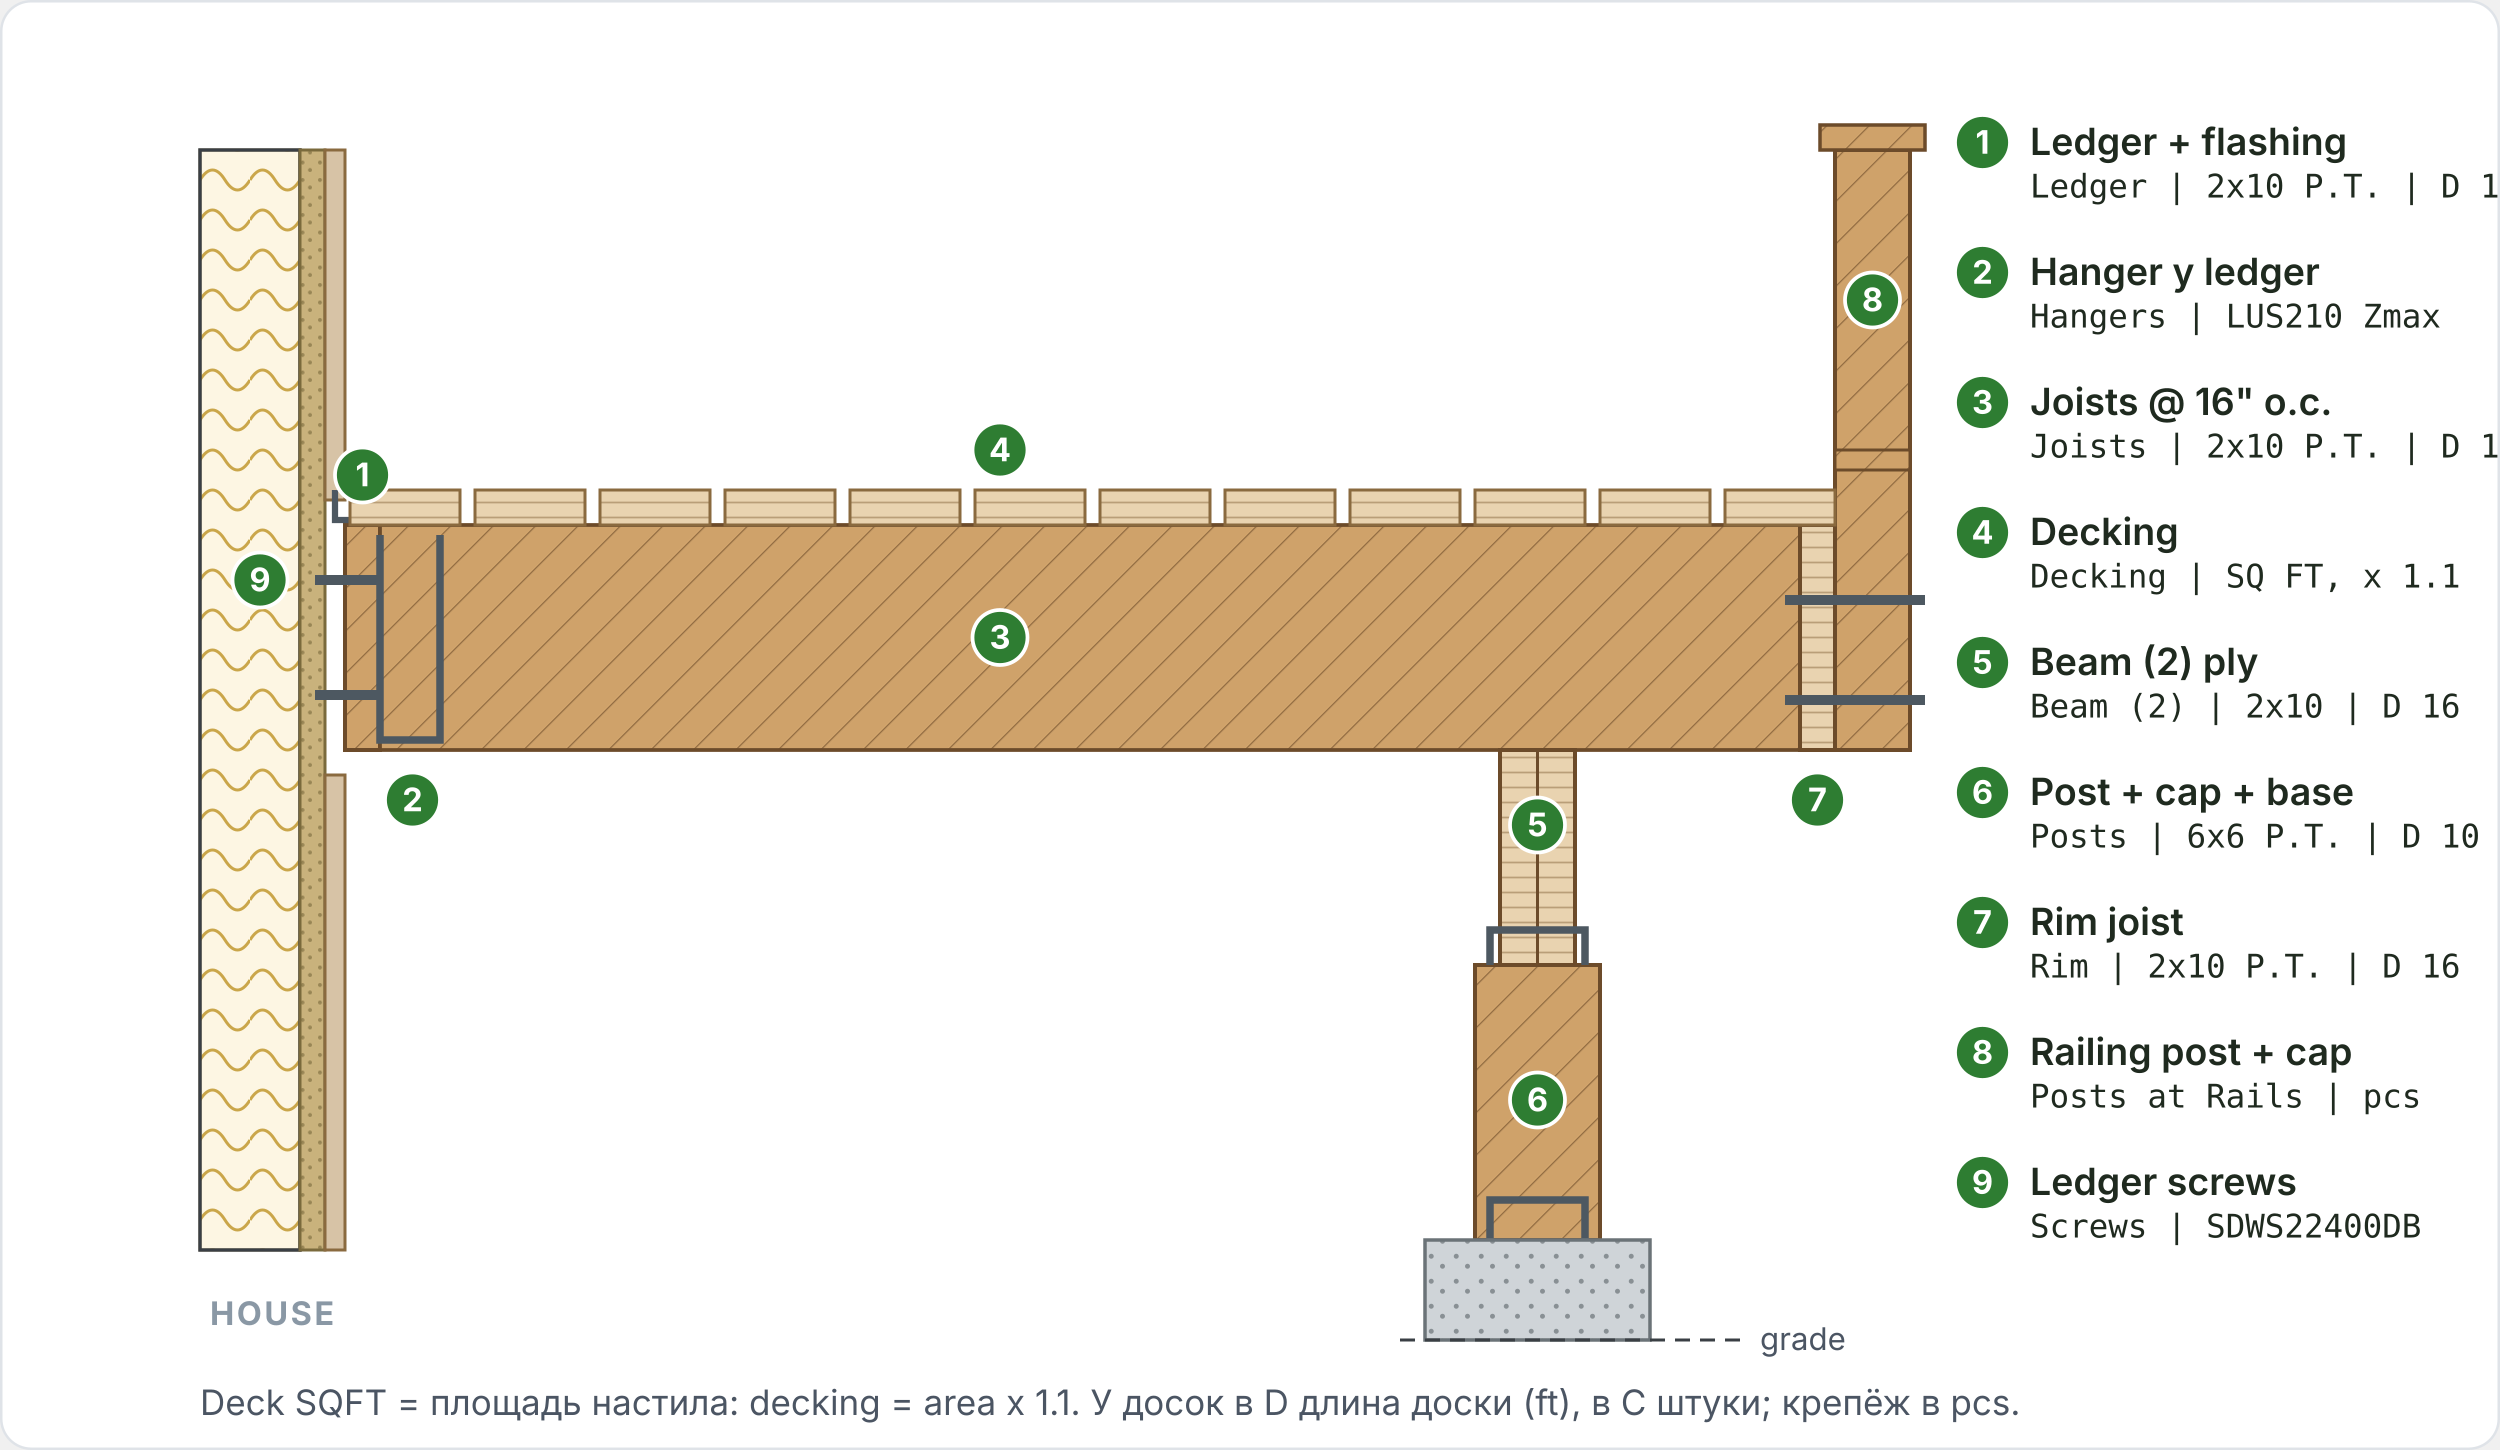
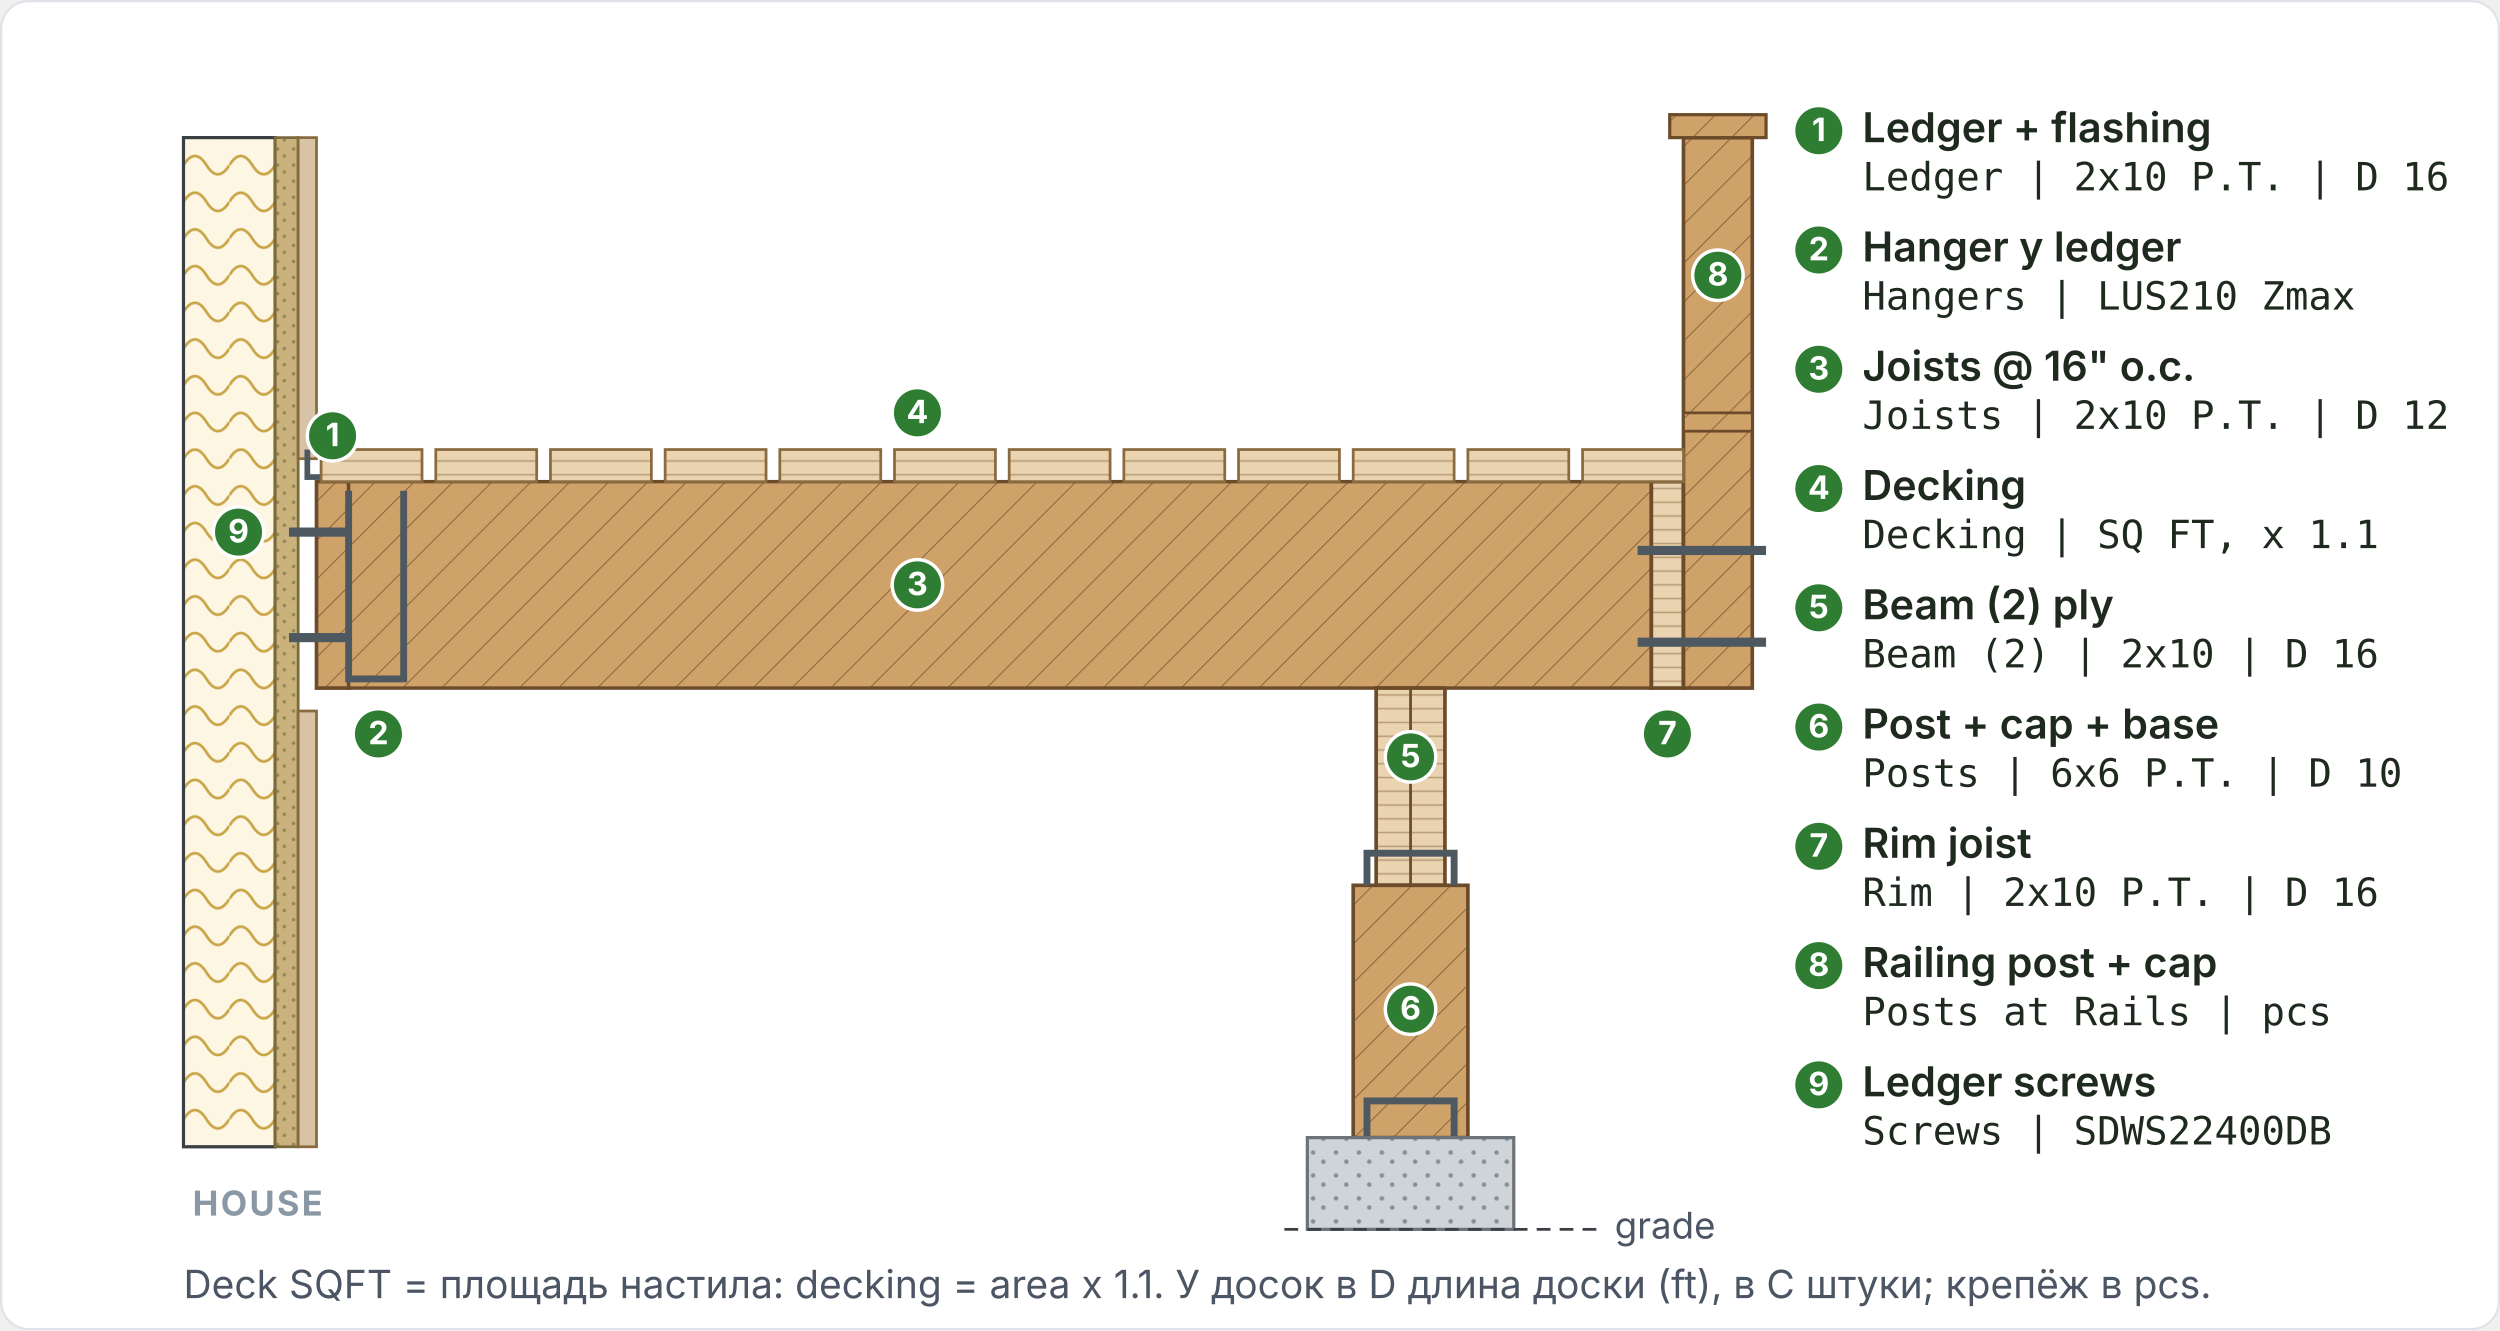
- <svg xmlns="http://www.w3.org/2000/svg" viewBox="0 0 1000 580" role="img" aria-labelledby="t d">
+ <svg xmlns="http://www.w3.org/2000/svg" viewBox="0 0 1090 580" role="img" aria-labelledby="t d">
  <defs>
    <marker id="arr" markerWidth="10" markerHeight="10" refX="9" refY="5" orient="auto" markerUnits="userSpaceOnUse">
      <path d="M0,1 L0,9 L10,5 z" fill="#2e7d32" />
    </marker>
    <marker id="arrInk" markerWidth="10" markerHeight="10" refX="9" refY="5" orient="auto" markerUnits="userSpaceOnUse">
      <path d="M0,1 L0,9 L10,5 z" fill="#3a3f44" />
    </marker>
    <marker id="arrRed" markerWidth="10" markerHeight="10" refX="9" refY="5" orient="auto" markerUnits="userSpaceOnUse">
      <path d="M0,1 L0,9 L10,5 z" fill="#c62828" />
    </marker>
    <marker id="dot" markerWidth="8" markerHeight="8" refX="4" refY="4" markerUnits="userSpaceOnUse">
      <circle cx="4" cy="4" r="3" fill="#2e7d32" />
    </marker>
    <marker id="tick" markerWidth="8" markerHeight="8" refX="4" refY="4" orient="auto" markerUnits="userSpaceOnUse">
      <path d="M4,0 L4,8" stroke="#3a3f44" stroke-width="1.4" />
    </marker>
    <pattern id="wood" width="12" height="12" patternUnits="userSpaceOnUse" patternTransform="rotate(45)">
      <rect width="12" height="12" fill="#e9d3b0" />
      <line x1="0" y1="0" x2="0" y2="12" stroke="#8a6a3f" stroke-width="0.9" opacity="0.55" />
    </pattern>
    <pattern id="pt" width="12" height="12" patternUnits="userSpaceOnUse" patternTransform="rotate(45)">
      <rect width="12" height="12" fill="#cfa26a" />
      <line x1="0" y1="0" x2="0" y2="12" stroke="#6c4b2a" stroke-width="1" opacity="0.6" />
    </pattern>
    <pattern id="conc" width="10" height="10" patternUnits="userSpaceOnUse">
      <rect width="10" height="10" fill="#cfd4d8" />
      <circle cx="2.5" cy="2.5" r="1" fill="#6b7378" opacity="0.7" />
      <circle cx="7" cy="6.5" r="1" fill="#6b7378" opacity="0.7" />
    </pattern>
    <pattern id="sheath" width="7" height="7" patternUnits="userSpaceOnUse">
      <rect width="7" height="7" fill="#c9b27c" />
      <circle cx="2" cy="2" r="0.8" fill="#7a6a3c" opacity="0.6" />
      <circle cx="5" cy="5" r="0.8" fill="#7a6a3c" opacity="0.6" />
    </pattern>
    <pattern id="batt" width="20" height="16" patternUnits="userSpaceOnUse">
      <rect width="20" height="16" fill="#fdf6e3" />
      <path d="M0,8 Q5,0 10,8 T20,8" fill="none" stroke="#caa64a" stroke-width="1.2" />
    </pattern>
    <pattern id="rigid" width="8" height="8" patternUnits="userSpaceOnUse">
      <rect width="8" height="8" fill="#fbe9c6" />
      <path d="M0,8 L8,0" stroke="#d9a441" stroke-width="0.8" />
    </pattern>
    <pattern id="cmu" width="40" height="20" patternUnits="userSpaceOnUse">
      <rect width="40" height="20" fill="#cfd4d8" />
      <path d="M0,10 H40 M20,0 V10 M0,10 V20 M40,10 V20" stroke="#6b7378" stroke-width="1" fill="none" />
    </pattern>
    <pattern id="gyp" width="6" height="6" patternUnits="userSpaceOnUse">
      <rect width="6" height="6" fill="#eef0f2" />
    </pattern>
    <pattern id="endgrain" width="6" height="6" patternUnits="userSpaceOnUse">
      <rect width="6" height="6" fill="#e9d3b0" />
      <path d="M0,3 H6" stroke="#8a6a3f" stroke-width="0.7" opacity="0.5" />
    </pattern>
    <pattern id="hatchRed" width="8" height="8" patternUnits="userSpaceOnUse" patternTransform="rotate(45)">
      <rect width="8" height="8" fill="#fff" />
      <line x1="0" y1="0" x2="0" y2="8" stroke="#c62828" stroke-width="1.2" opacity="0.6" />
    </pattern>
    <pattern id="hatchGrey" width="8" height="8" patternUnits="userSpaceOnUse" patternTransform="rotate(45)">
      <rect width="8" height="8" fill="#f3f4f6" />
      <line x1="0" y1="0" x2="0" y2="8" stroke="#9aa4ad" stroke-width="1" opacity="0.8" />
    </pattern>
    <style>
      .ln{fill:none;stroke:#3a3f44;stroke-width:1.6;stroke-linejoin:round}
      .thin{fill:none;stroke:#3a3f44;stroke-width:1.1}
      .lab{font:600 16px Inter, "Segoe UI", Arial, sans-serif;fill:#1f2a1f}
-       .lab2{font:600 15px Inter, "Segoe UI", Arial, sans-serif;fill:#1f2a1f}
-       .note{font:400 14px Inter, "Segoe UI", Arial, sans-serif;fill:#4b5563}
-       .small{font:400 12.5px Inter, "Segoe UI", Arial, sans-serif;fill:#4b5563}
+       .lab2{font:600 18px Inter, "Segoe UI", Arial, sans-serif;fill:#1f2a1f}
+       .note{font:400 17px Inter, "Segoe UI", Arial, sans-serif;fill:#4b5563}
+       .small{font:400 16px Inter, "Segoe UI", Arial, sans-serif;fill:#4b5563}
      .mono{font:500 14px "JetBrains Mono", Consolas, monospace;fill:#2e7d32}
-       .mono2{font:500 13px "JetBrains Mono", Consolas, monospace;fill:#1f2a1f}
-       .side{font:700 13px Inter, "Segoe UI", Arial, sans-serif;fill:#8a98a5;letter-spacing:1px}
+       .mono2{font:500 17px "JetBrains Mono", Consolas, monospace;fill:#1f2a1f}
+       .side{font:700 15px Inter, "Segoe UI", Arial, sans-serif;fill:#8a98a5;letter-spacing:1px}
      .lead{stroke:#2e7d32;stroke-width:1.5;fill:none;marker-end:url(#arr)}
      .leadInk{stroke:#3a3f44;stroke-width:1.3;fill:none;marker-end:url(#arrInk)}
      .leadRed{stroke:#c62828;stroke-width:1.5;fill:none;marker-end:url(#arrRed)}
      .dim{stroke:#3a3f44;stroke-width:1.1;fill:none;marker-start:url(#tick);marker-end:url(#tick)}
      .dimt{font:500 13px Inter, "Segoe UI", Arial, sans-serif;fill:#1f2a1f}
      .numc{fill:#2e7d32;stroke:#fff;stroke-width:1.5}
-       .numt{font:700 13px Inter, "Segoe UI", Arial, sans-serif;fill:#fff;text-anchor:middle}
+       .numt{font:700 14px Inter, "Segoe UI", Arial, sans-serif;fill:#fff;text-anchor:middle}
      .h{font:700 15px Inter, "Segoe UI", Arial, sans-serif;fill:#1f2a1f}
      .red{font:600 14px Inter, "Segoe UI", Arial, sans-serif;fill:#c62828}
      .green{font:600 14px Inter, "Segoe UI", Arial, sans-serif;fill:#2e7d32}
      .cap{font:400 13px Inter, "Segoe UI", Arial, sans-serif;fill:#1f2a1f}
    </style>
  </defs>
-   <rect x="0.5" y="0.5" width="999" height="579" rx="12" fill="#ffffff" stroke="#dfe3e8" />
+   <rect x="0.5" y="0.5" width="1089" height="579" rx="12" fill="#ffffff" stroke="#dfe3e8" />
  <rect x="80" y="60" width="40" height="440" fill="url(#batt)" stroke="#caa64a" stroke-width="1" />
  <rect x="80" y="60" width="40" height="440" fill="none" stroke="#3a3f44" stroke-width="1.4" />
  <rect x="120" y="60" width="10" height="440" fill="url(#sheath)" stroke="#7a6a3c" stroke-width="1.2" />
  <rect x="130" y="60" width="8" height="140" fill="#d7c3a6" stroke="#8a6a3f" stroke-width="1.2" />
  <rect x="130" y="310" width="8" height="190" fill="#d7c3a6" stroke="#8a6a3f" stroke-width="1.2" />
  <text class="side" x="84" y="530">HOUSE</text>
  <rect x="138" y="210" width="14" height="90" fill="url(#pt)" stroke="#6c4b2a" stroke-width="1.6" />
  <line x1="126" y1="232" x2="156" y2="232" stroke="#4d5861" stroke-width="4" />
  <rect x="152" y="227" width="6" height="10" fill="#9aa5b1" stroke="#4d5861" stroke-width="1" />
  <line x1="126" y1="278" x2="156" y2="278" stroke="#4d5861" stroke-width="4" />
  <rect x="152" y="273" width="6" height="10" fill="#9aa5b1" stroke="#4d5861" stroke-width="1" />
  <path d="M134,196 V208 H154 V214" fill="none" stroke="#4d5861" stroke-width="2.5" />
  <rect x="152" y="210" width="568" height="90" fill="url(#pt)" stroke="#6c4b2a" stroke-width="1.5" />
  <path d="M152,214 V296 H176 V214" fill="none" stroke="#4d5861" stroke-width="3" />
  <rect x="600" y="300" width="30" height="86" fill="url(#endgrain)" stroke="#6c4b2a" stroke-width="1.6" />
  <line x1="615" y1="300" x2="615" y2="386" stroke="#6c4b2a" stroke-width="1.2" />
  <rect x="590" y="386" width="50" height="110" fill="url(#pt)" stroke="#6c4b2a" stroke-width="1.6" />
  <path d="M596,386 V372 H634 V386" fill="none" stroke="#4d5861" stroke-width="3" />
  <path d="M596,496 V480 H634 V496" fill="none" stroke="#4d5861" stroke-width="3" />
  <rect x="570" y="496" width="90" height="40" fill="url(#conc)" stroke="#6b7378" stroke-width="1.4" />
  <rect x="720" y="210" width="14" height="90" fill="url(#endgrain)" stroke="#6c4b2a" stroke-width="1.6" />
  <rect x="734" y="60" width="30" height="240" fill="url(#pt)" stroke="#6c4b2a" stroke-width="1.6" />
  <line x1="714" y1="240" x2="770" y2="240" stroke="#4d5861" stroke-width="4" />
  <line x1="714" y1="280" x2="770" y2="280" stroke="#4d5861" stroke-width="4" />
  <rect x="728" y="50" width="42" height="10" fill="url(#pt)" stroke="#6c4b2a" stroke-width="1.4" />
  <rect x="734" y="180" width="30" height="8" fill="url(#pt)" stroke="#6c4b2a" stroke-width="1.2" />
  <rect x="140" y="196" width="44" height="14" fill="url(#endgrain)" stroke="#8a6a3f" stroke-width="1.2" />
  <rect x="190" y="196" width="44" height="14" fill="url(#endgrain)" stroke="#8a6a3f" stroke-width="1.2" />
  <rect x="240" y="196" width="44" height="14" fill="url(#endgrain)" stroke="#8a6a3f" stroke-width="1.2" />
  <rect x="290" y="196" width="44" height="14" fill="url(#endgrain)" stroke="#8a6a3f" stroke-width="1.2" />
  <rect x="340" y="196" width="44" height="14" fill="url(#endgrain)" stroke="#8a6a3f" stroke-width="1.2" />
  <rect x="390" y="196" width="44" height="14" fill="url(#endgrain)" stroke="#8a6a3f" stroke-width="1.2" />
  <rect x="440" y="196" width="44" height="14" fill="url(#endgrain)" stroke="#8a6a3f" stroke-width="1.2" />
  <rect x="490" y="196" width="44" height="14" fill="url(#endgrain)" stroke="#8a6a3f" stroke-width="1.2" />
  <rect x="540" y="196" width="44" height="14" fill="url(#endgrain)" stroke="#8a6a3f" stroke-width="1.2" />
  <rect x="590" y="196" width="44" height="14" fill="url(#endgrain)" stroke="#8a6a3f" stroke-width="1.2" />
  <rect x="640" y="196" width="44" height="14" fill="url(#endgrain)" stroke="#8a6a3f" stroke-width="1.2" />
  <rect x="690" y="196" width="44" height="14" fill="url(#endgrain)" stroke="#8a6a3f" stroke-width="1.2" />
  <path d="M560,536 H700" stroke="#3a3f44" stroke-width="1.2" stroke-dasharray="6 4" />
  <text class="small" x="704" y="540">grade</text>
  <circle class="numc" cx="145" cy="190" r="11" />
  <text class="numt" x="145" y="194.5">1</text>
  <circle class="numc" cx="165" cy="320" r="11" />
  <text class="numt" x="165" y="324.5">2</text>
  <circle class="numc" cx="400" cy="255" r="11" />
  <text class="numt" x="400" y="259.5">3</text>
  <circle class="numc" cx="400" cy="180" r="11" />
  <text class="numt" x="400" y="184.5">4</text>
  <circle class="numc" cx="615" cy="330" r="11" />
  <text class="numt" x="615" y="334.5">5</text>
  <circle class="numc" cx="615" cy="440" r="11" />
  <text class="numt" x="615" y="444.5">6</text>
  <circle class="numc" cx="727" cy="320" r="11" />
  <text class="numt" x="727" y="324.5">7</text>
  <circle class="numc" cx="749" cy="120" r="11" />
  <text class="numt" x="749" y="124.5">8</text>
  <circle class="numc" cx="104" cy="232" r="11" />
  <text class="numt" x="104" y="236.5">9</text>
  <circle class="numc" cx="793" cy="57" r="11" />
  <text class="numt" x="793" y="61.5">1</text>
  <text class="lab2" x="812" y="62">Ledger + flashing</text>
-   <text class="mono2" x="812" y="79">Ledger | 2x10 P.T. | D 16</text>
+   <text class="mono2" x="812" y="83">Ledger | 2x10 P.T. | D 16</text>
  <circle class="numc" cx="793" cy="109" r="11" />
  <text class="numt" x="793" y="113.5">2</text>
  <text class="lab2" x="812" y="114">Hanger у ledger</text>
-   <text class="mono2" x="812" y="131">Hangers | LUS210 Zmax</text>
+   <text class="mono2" x="812" y="135">Hangers | LUS210 Zmax</text>
  <circle class="numc" cx="793" cy="161" r="11" />
  <text class="numt" x="793" y="165.5">3</text>
  <text class="lab2" x="812" y="166">Joists @ 16" o.c.</text>
-   <text class="mono2" x="812" y="183">Joists | 2x10 P.T. | D 12</text>
+   <text class="mono2" x="812" y="187">Joists | 2x10 P.T. | D 12</text>
  <circle class="numc" cx="793" cy="213" r="11" />
  <text class="numt" x="793" y="217.5">4</text>
  <text class="lab2" x="812" y="218">Decking</text>
-   <text class="mono2" x="812" y="235">Decking | SQ FT, x 1.1</text>
+   <text class="mono2" x="812" y="239">Decking | SQ FT, x 1.1</text>
  <circle class="numc" cx="793" cy="265" r="11" />
  <text class="numt" x="793" y="269.5">5</text>
  <text class="lab2" x="812" y="270">Beam (2) ply</text>
-   <text class="mono2" x="812" y="287">Beam (2) | 2x10 | D 16</text>
+   <text class="mono2" x="812" y="291">Beam (2) | 2x10 | D 16</text>
  <circle class="numc" cx="793" cy="317" r="11" />
  <text class="numt" x="793" y="321.5">6</text>
  <text class="lab2" x="812" y="322">Post + cap + base</text>
-   <text class="mono2" x="812" y="339">Posts | 6x6 P.T. | D 10</text>
+   <text class="mono2" x="812" y="343">Posts | 6x6 P.T. | D 10</text>
  <circle class="numc" cx="793" cy="369" r="11" />
  <text class="numt" x="793" y="373.5">7</text>
  <text class="lab2" x="812" y="374">Rim joist</text>
-   <text class="mono2" x="812" y="391">Rim | 2x10 P.T. | D 16</text>
+   <text class="mono2" x="812" y="395">Rim | 2x10 P.T. | D 16</text>
  <circle class="numc" cx="793" cy="421" r="11" />
  <text class="numt" x="793" y="425.5">8</text>
  <text class="lab2" x="812" y="426">Railing post + cap</text>
-   <text class="mono2" x="812" y="443">Posts at Rails | pcs</text>
+   <text class="mono2" x="812" y="447">Posts at Rails | pcs</text>
  <circle class="numc" cx="793" cy="473" r="11" />
  <text class="numt" x="793" y="477.5">9</text>
  <text class="lab2" x="812" y="478">Ledger screws</text>
-   <text class="mono2" x="812" y="495">Screws | SDWS22400DB</text>
+   <text class="mono2" x="812" y="499">Screws | SDWS22400DB</text>
  <text class="note" x="80" y="566">Deck SQFT = площадь настила: decking = area x 1.1. У досок в D длина доски (ft), в C штуки; крепёж в pcs.</text>
</svg>
